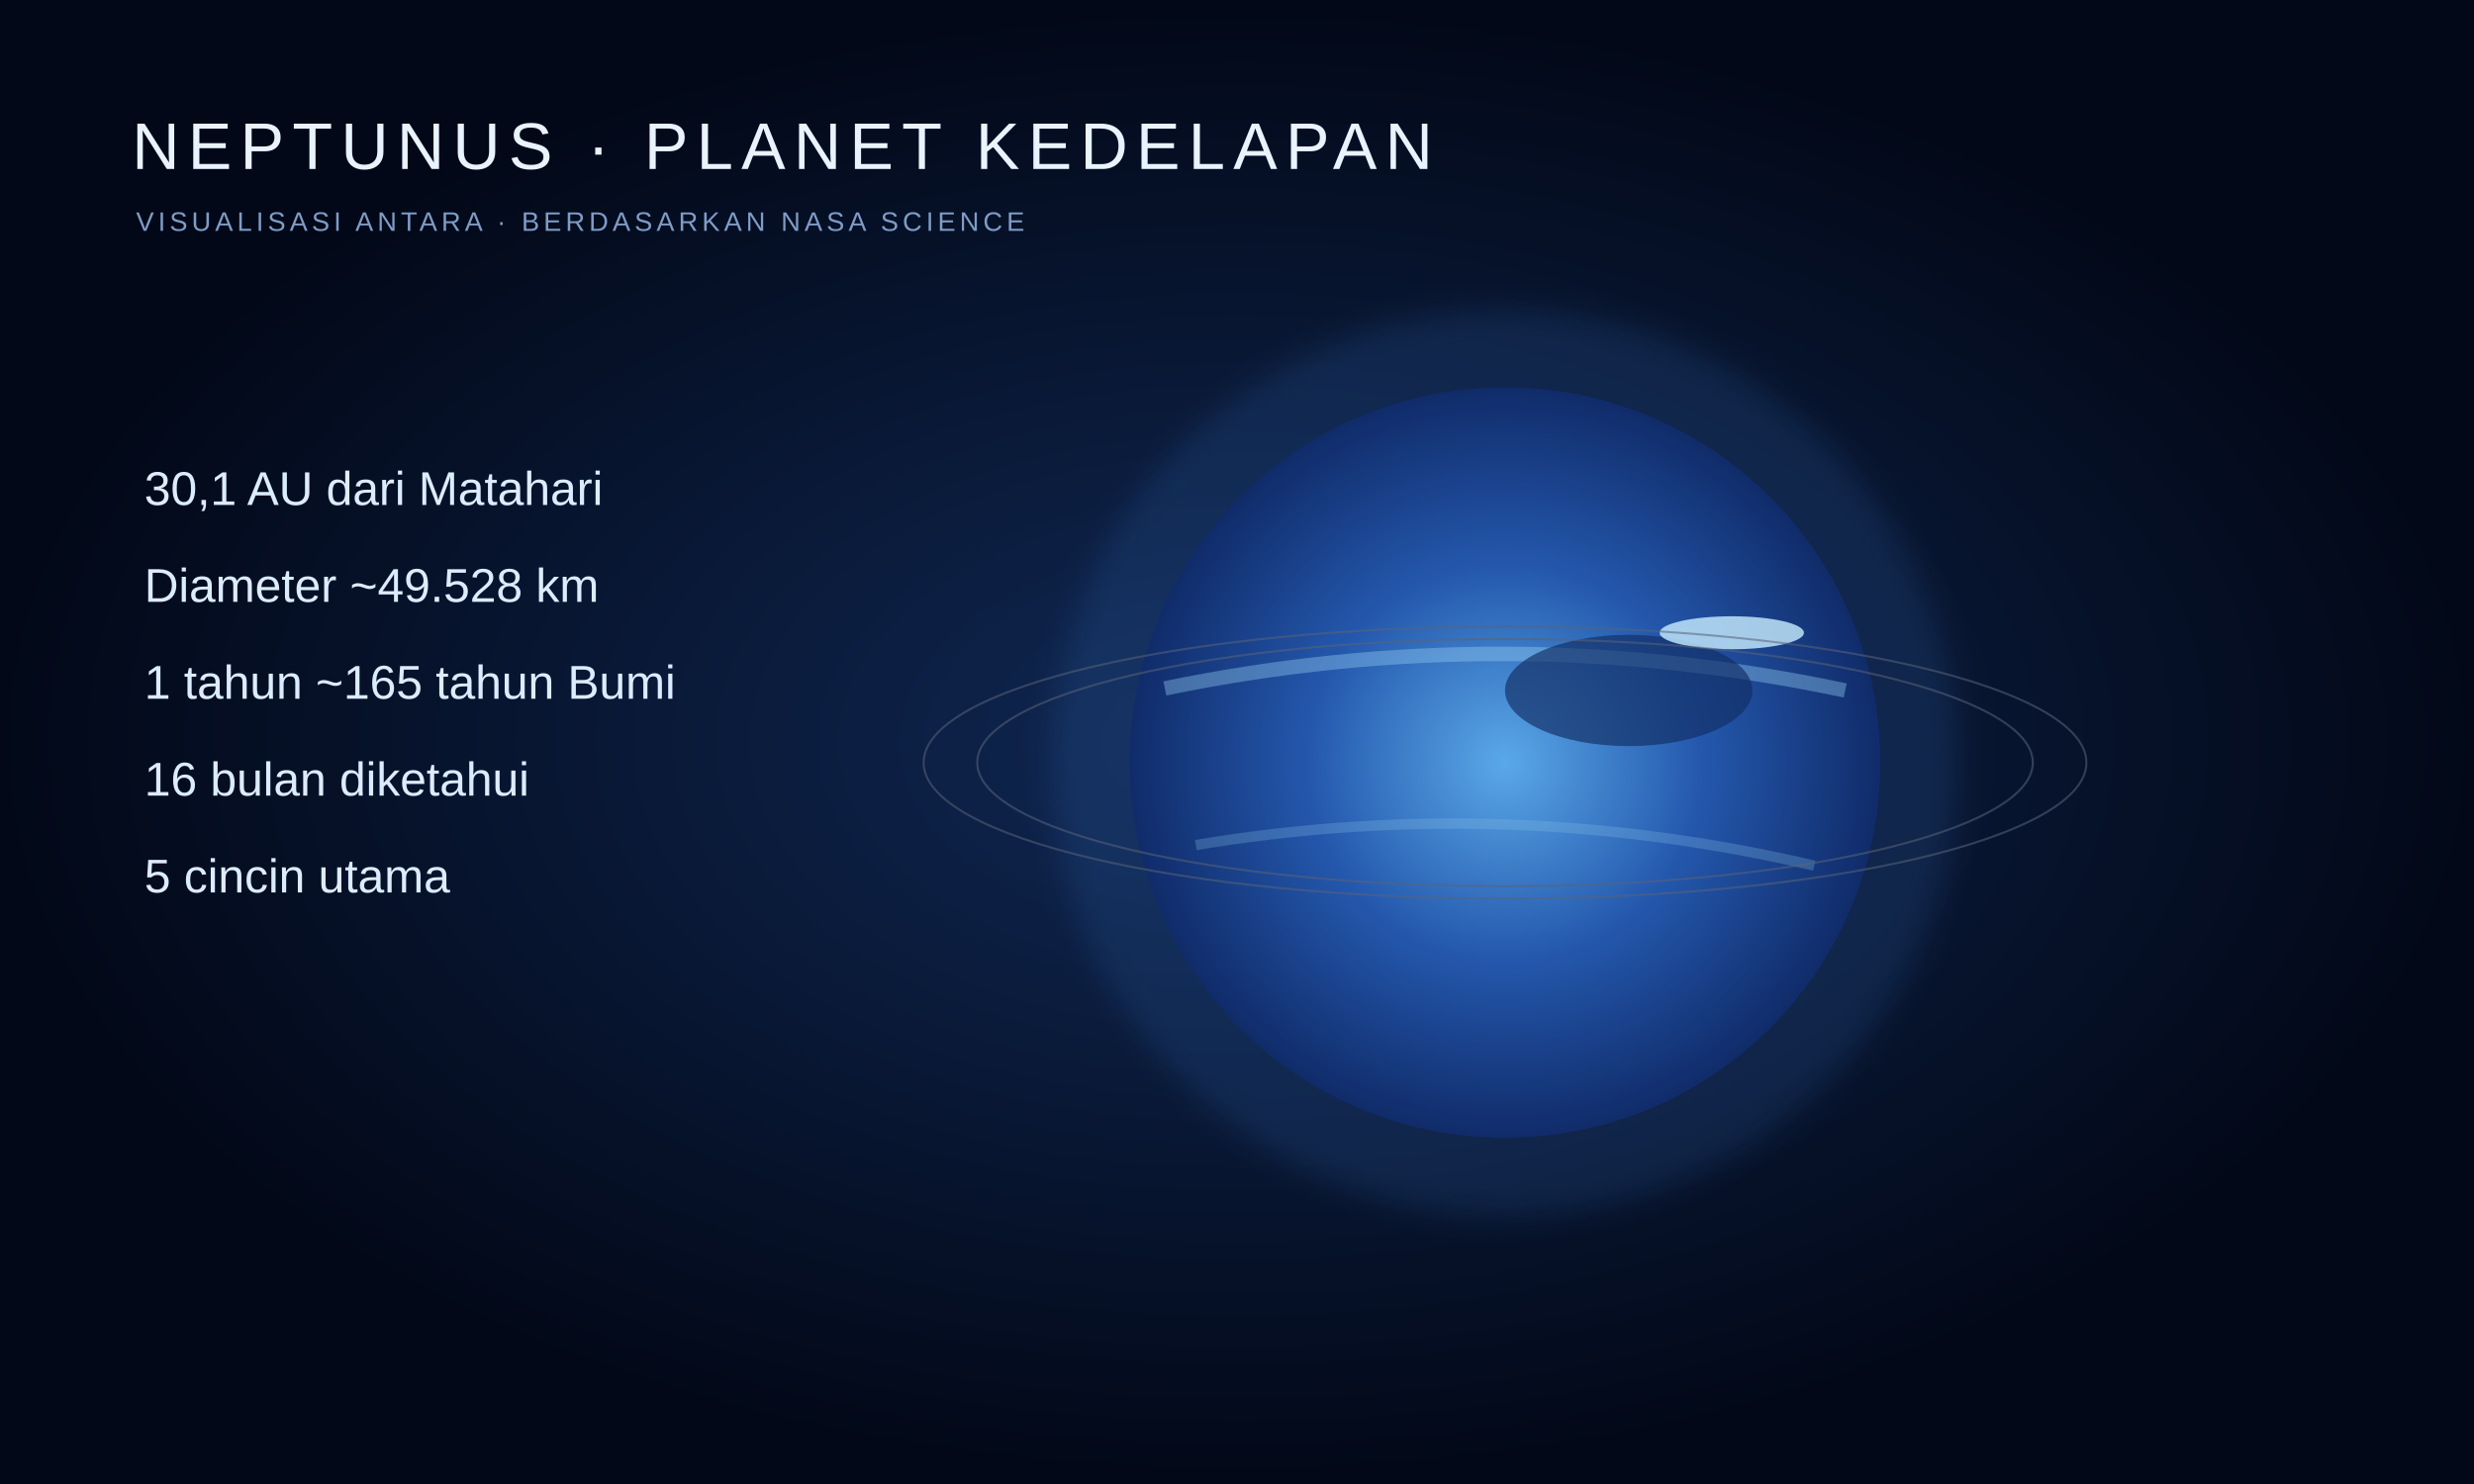
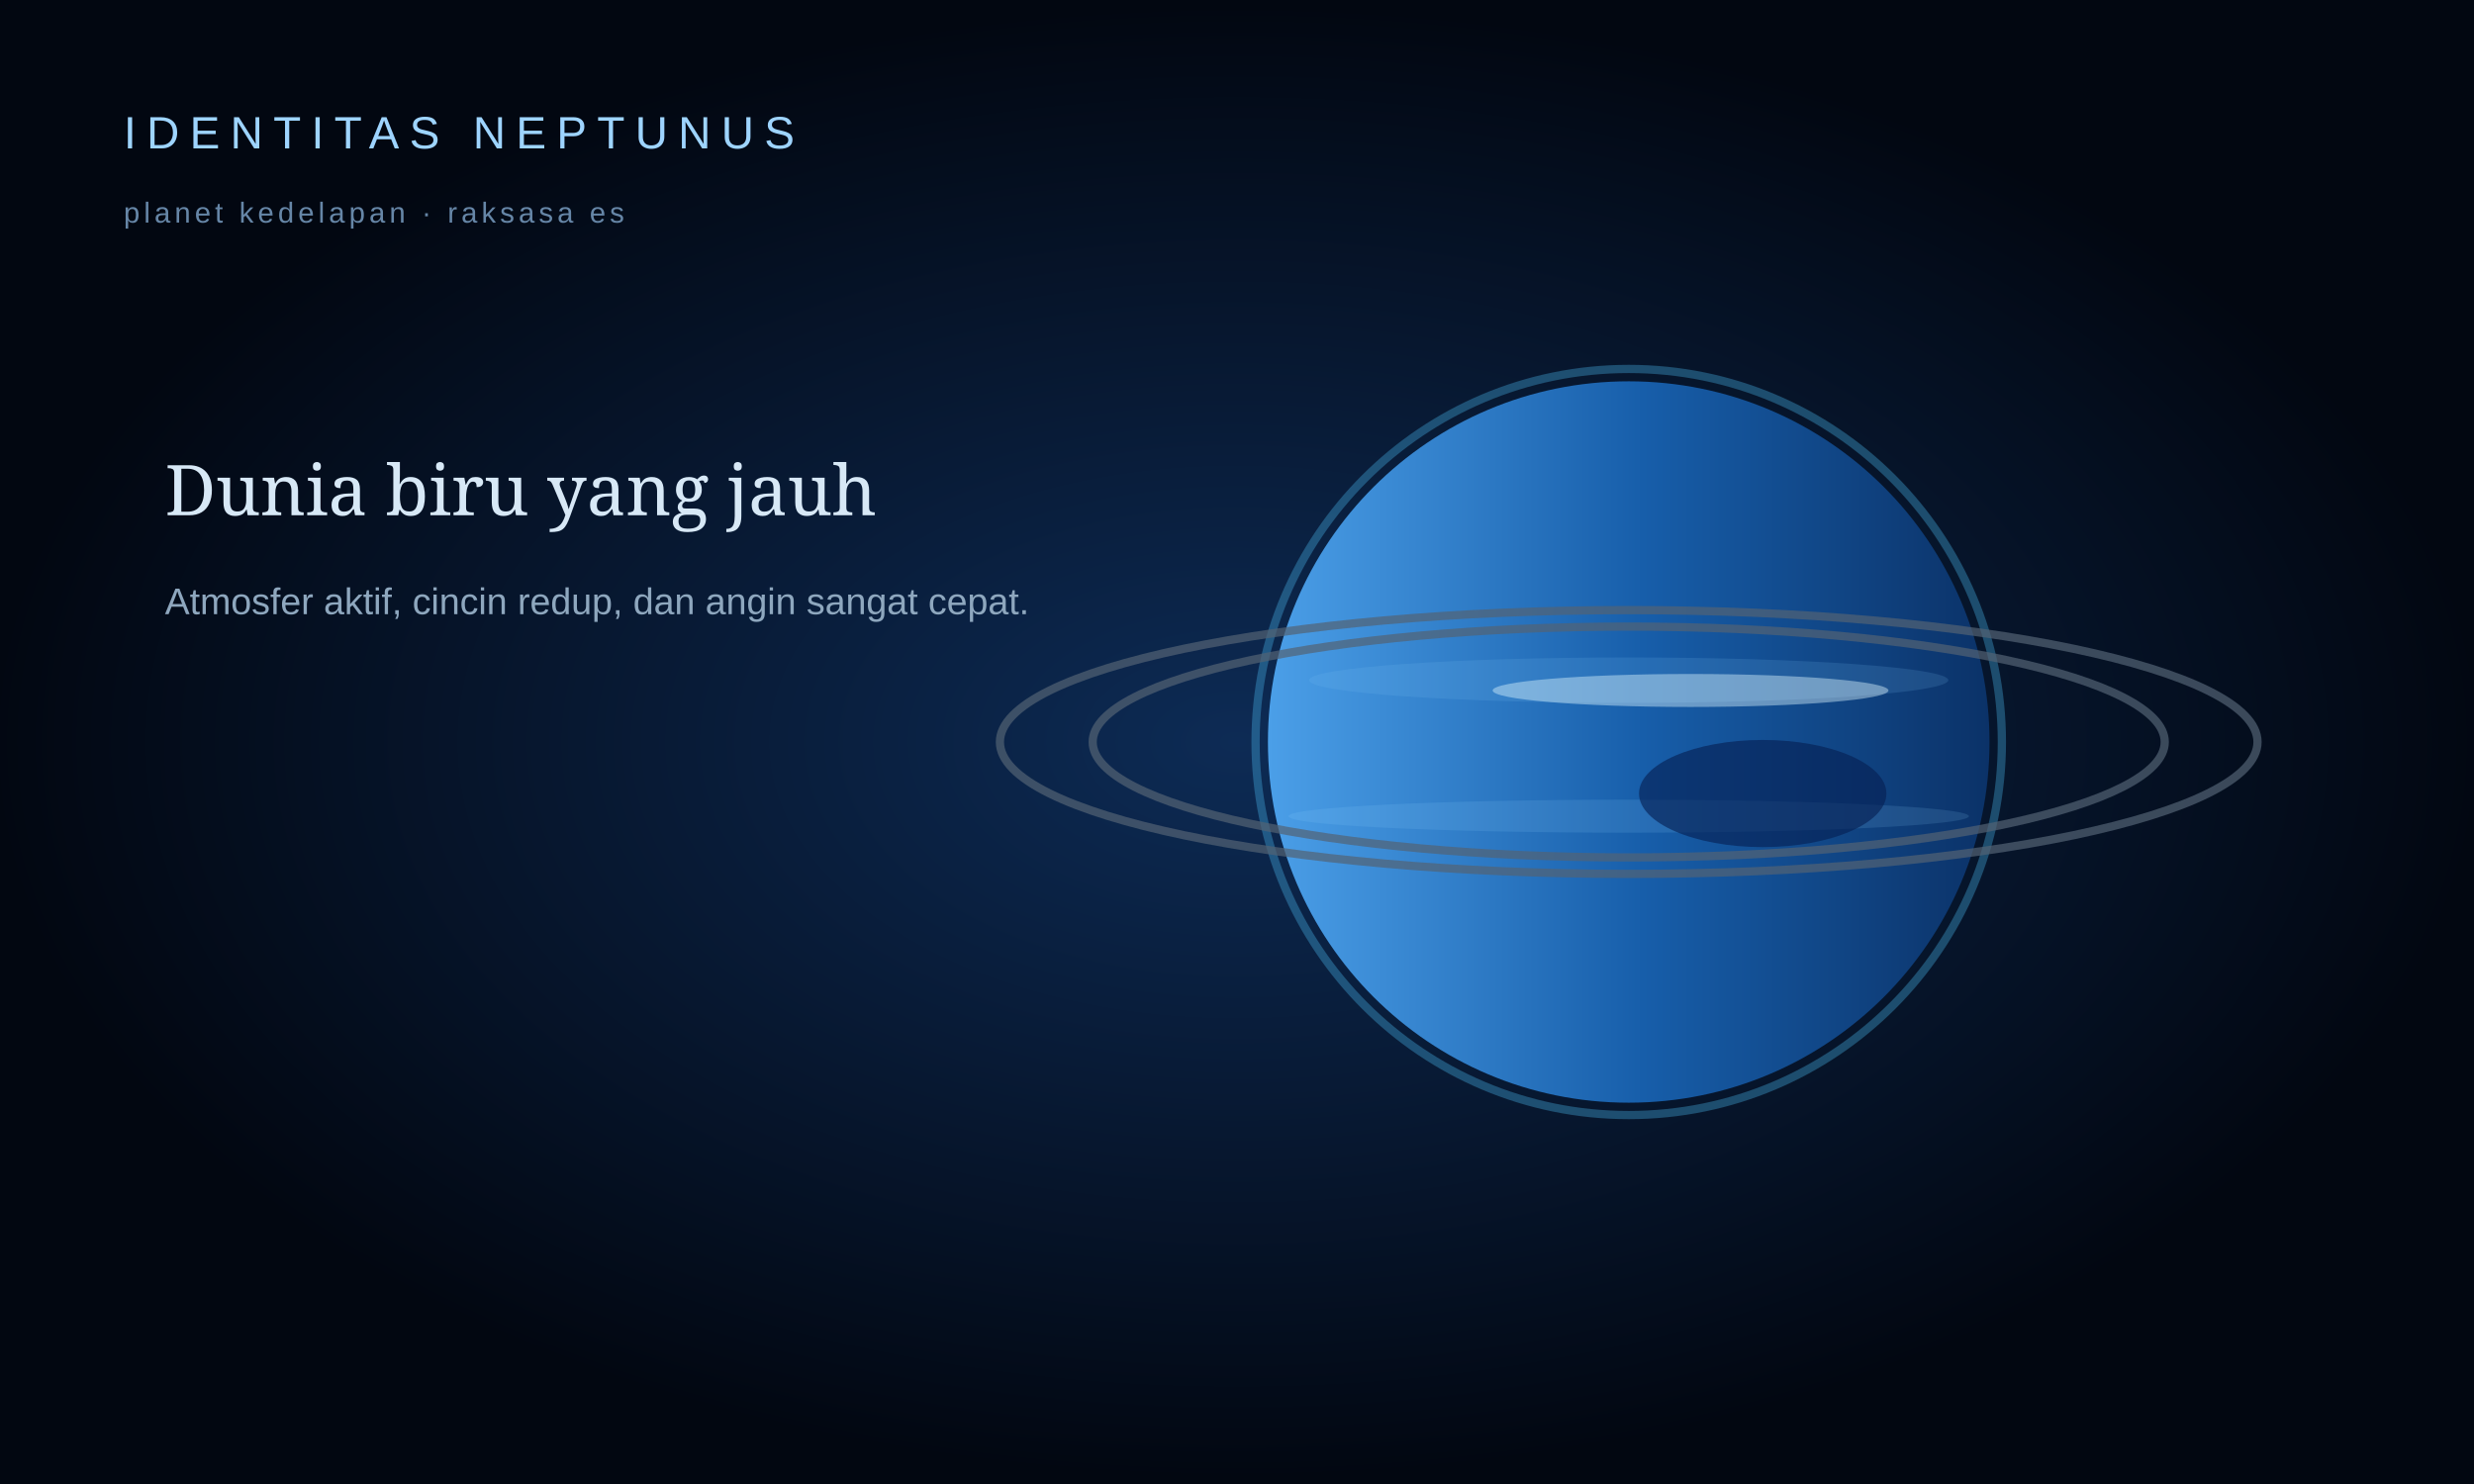
- <svg xmlns="http://www.w3.org/2000/svg" viewBox="0 0 1200 720">
+ <svg xmlns="http://www.w3.org/2000/svg" viewBox="0 0 1200 720" role="img" aria-label="Identitas Neptunus">
  <defs>
    <radialGradient id="bg">
-       <stop stop-color="#102854" />
-       <stop offset="1" stop-color="#020817" />
+       <stop offset="0" stop-color="#0d2b55" />
+       <stop offset="1" stop-color="#020711" />
    </radialGradient>
-     <radialGradient id="n">
-       <stop stop-color="#5aa8e8" />
-       <stop offset=".52" stop-color="#2458ad" />
-       <stop offset="1" stop-color="#102b69" />
-     </radialGradient>
-     <filter id="g">
-       <feGaussianBlur stdDeviation="7" />
+     <linearGradient id="blue">
+       <stop stop-color="#4b9fe8" />
+       <stop offset=".52" stop-color="#175eaa" />
+       <stop offset="1" stop-color="#0b3268" />
+     </linearGradient>
+     <filter id="glow">
+       <feGaussianBlur stdDeviation="10" />
    </filter>
  </defs>
  <rect width="1200" height="720" fill="url(#bg)" />
-   <text x="64" y="82" fill="#e8f3ff" font-family="Arial" font-size="32" letter-spacing="4">NEPTUNUS · PLANET KEDELAPAN</text>
-   <text x="66" y="112" fill="#7f9cc6" font-family="Arial" font-size="13" letter-spacing="2">VISUALISASI ANTARA · BERDASARKAN NASA SCIENCE</text>
-   <circle cx="730" cy="370" r="220" fill="#397ad1" opacity=".16" filter="url(#g)" />
-   <circle cx="730" cy="370" r="182" fill="url(#n)" />
-   <path d="M565 334 Q730 300 895 335" stroke="#99d3f5" stroke-width="7" opacity=".38" fill="none" />
-   <path d="M580 410 Q730 385 880 420" stroke="#86bde7" stroke-width="5" opacity=".28" fill="none" />
-   <ellipse cx="790" cy="335" rx="60" ry="27" fill="#112c63" opacity=".65" />
-   <ellipse cx="840" cy="307" rx="35" ry="8" fill="#c8edff" opacity=".8" />
-   <g fill="none" stroke="#576378" opacity=".55">
-     <ellipse cx="730" cy="370" rx="256" ry="60" />
-     <ellipse cx="730" cy="370" rx="282" ry="66" />
+   <text x="60" y="72" fill="#9ed4ff" font-size="22" font-family="Arial" letter-spacing="5">IDENTITAS NEPTUNUS</text>
+   <text x="60" y="108" fill="#6686a7" font-size="14" font-family="Arial" letter-spacing="2">planet kedelapan · raksasa es</text>
+   <circle cx="790" cy="360" r="175" fill="url(#blue)" />
+   <ellipse cx="790" cy="330" rx="155" ry="11" fill="#7bc1f0" opacity=".16" />
+   <ellipse cx="790" cy="396" rx="165" ry="8" fill="#8fd6ff" opacity=".14" />
+   <ellipse cx="855" cy="385" rx="60" ry="26" fill="#051f52" opacity=".62" />
+   <ellipse cx="820" cy="335" rx="96" ry="8" fill="#dff8ff" opacity=".42" />
+   <circle cx="790" cy="360" r="181" fill="none" stroke="#4fc5ff" stroke-opacity=".32" stroke-width="4" />
+   <g fill="none" stroke="#526274" stroke-width="4" opacity=".7">
+     <ellipse cx="790" cy="360" rx="260" ry="56" />
+     <ellipse cx="790" cy="360" rx="305" ry="64" />
  </g>
-   <text x="70" y="245" fill="#dcecff" font-size="23" font-family="Arial">30,1 AU dari Matahari</text>
-   <text x="70" y="292" fill="#dcecff" font-size="23" font-family="Arial">Diameter ~49.528 km</text>
-   <text x="70" y="339" fill="#dcecff" font-size="23" font-family="Arial">1 tahun ~165 tahun Bumi</text>
-   <text x="70" y="386" fill="#dcecff" font-size="23" font-family="Arial">16 bulan diketahui</text>
-   <text x="70" y="433" fill="#dcecff" font-size="23" font-family="Arial">5 cincin utama</text>
+   <text x="80" y="250" fill="#d7e8f6" font-size="34" font-family="Georgia">Dunia biru yang jauh</text>
+   <text x="80" y="298" fill="#8ea7be" font-size="18" font-family="Arial">Atmosfer aktif, cincin redup, dan angin sangat cepat.</text>
</svg>
